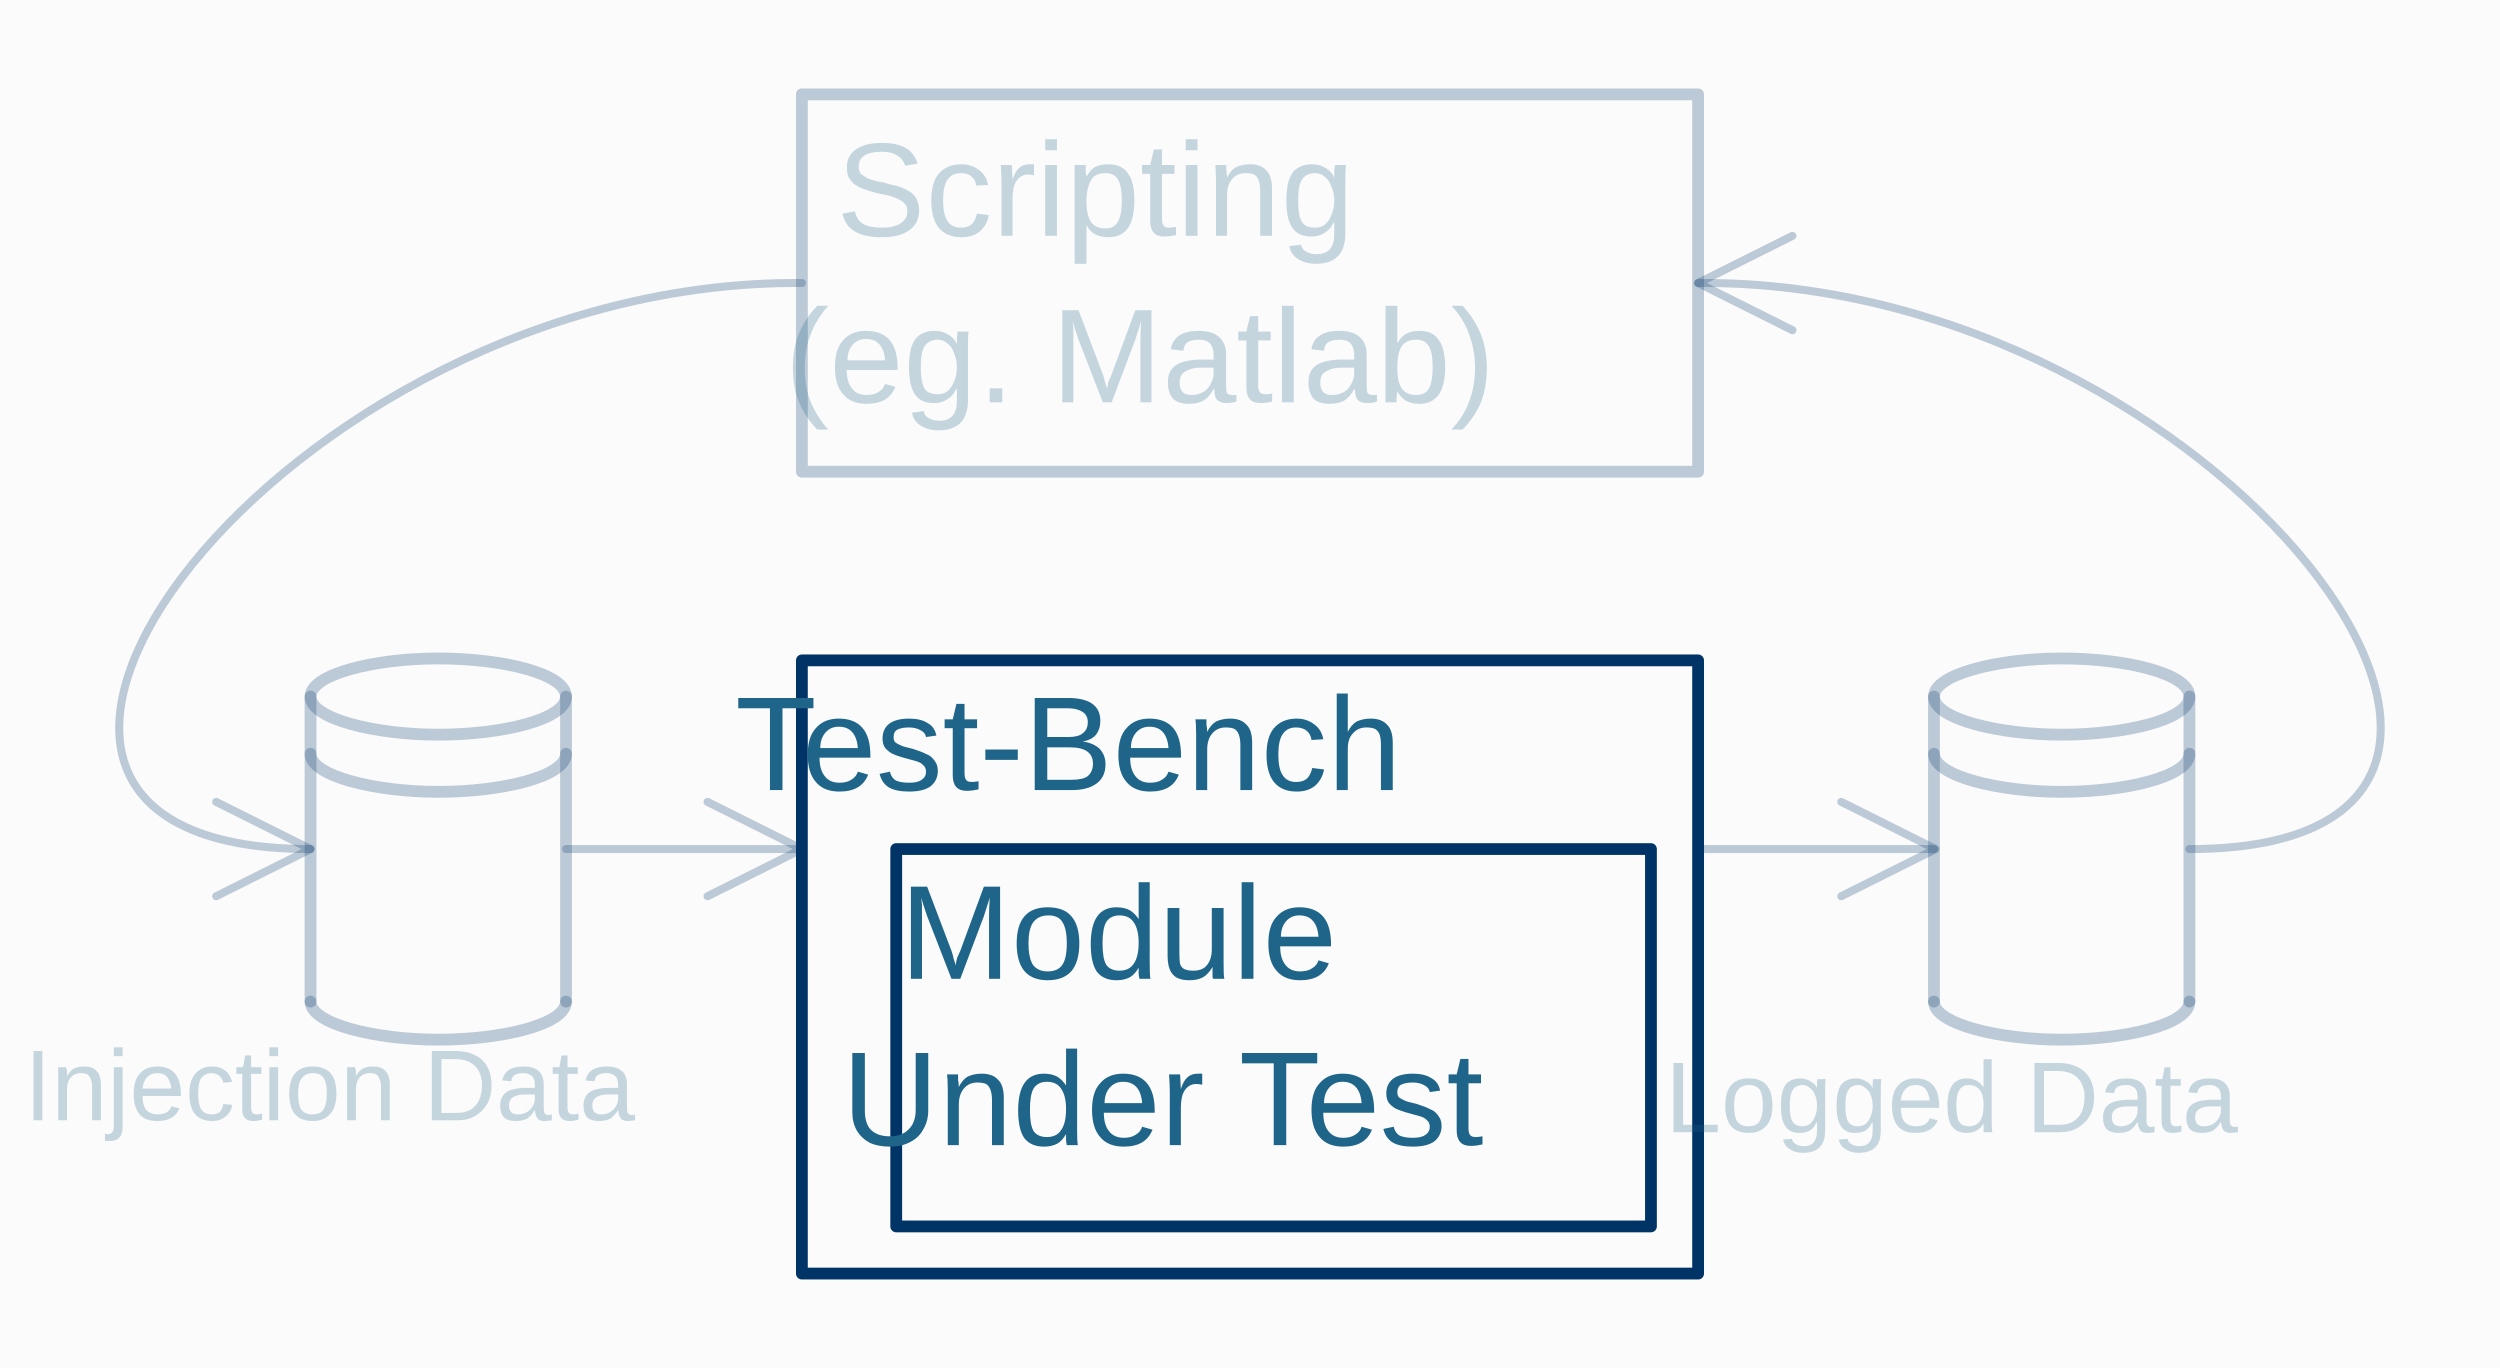
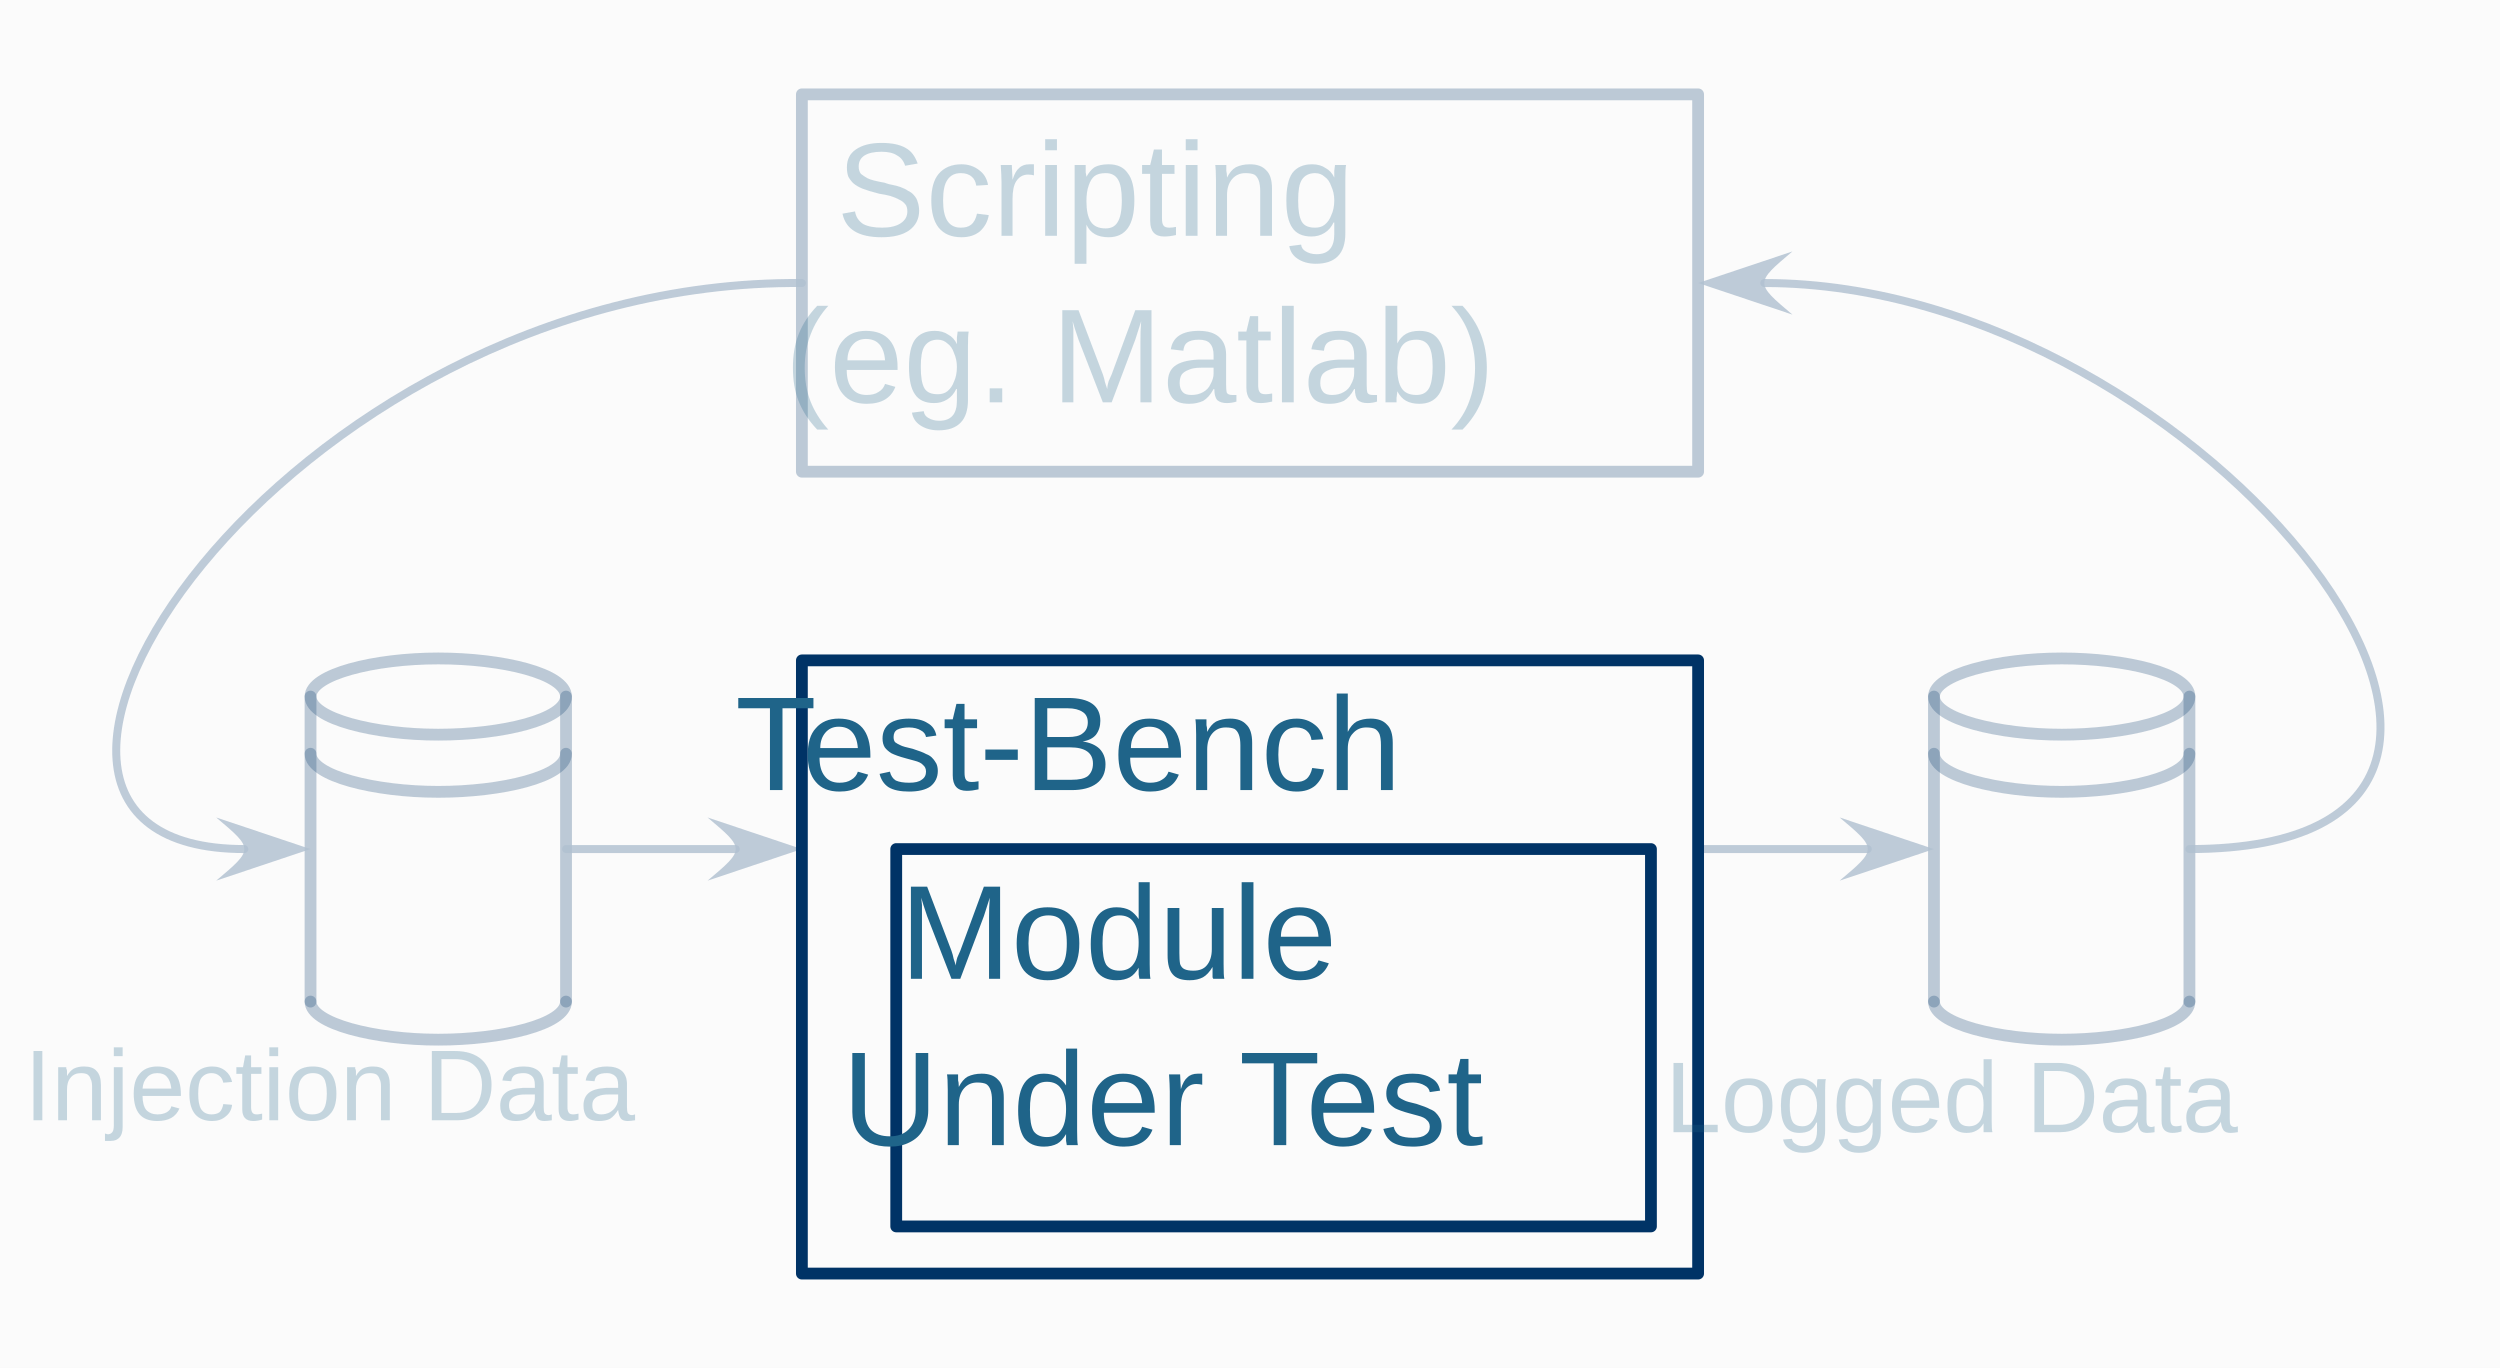
<svg xmlns="http://www.w3.org/2000/svg" width="53mm" height="29mm" id="svg2" version="1.1" viewBox="0 0 53 29">
  <defs id="defs4">
    </defs>
  <g id="layer5" transform="translate(-285.3683,-514.4882)">
    <rect style="fill:#ffffff;fill-opacity:0.75;stroke-width:0.265" id="rect1" width="52.999" height="29" x="285.368" y="514.488" />
  </g>
  <g id="layer1" transform="translate(-186.487,172.5921)">
+     <path style="fill:#b0c0d0;fill-opacity:0.812;stroke:none;stroke-width:0.17;stroke-linecap:round;stroke-linejoin:round;stroke-miterlimit:4;stroke-dasharray:none;stroke-dashoffset:0;stroke-opacity:1" d="m 201.487,-155.262 2,0.67 -2,0.67 c 0.795,-0.67 0.795,-0.67 0,-1.34 z" id="path6-6-8-8-9" />
+     <path style="fill:none;stroke:#b0c0d0;stroke-width:0.17;stroke-linecap:round;stroke-linejoin:round;stroke-miterlimit:4;stroke-dasharray:none;stroke-dashoffset:0;stroke-opacity:0.812" d="m 226.084,-154.592 -3.597,-2.3e-4" id="path4591" />
    <rect style="opacity:1;fill:none;stroke:#003366;stroke-width:0.25;stroke-linecap:round;stroke-linejoin:round;stroke-miterlimit:4;stroke-dasharray:none;stroke-dashoffset:0;stroke-opacity:1" id="rect3887-9-2" width="19" height="13" x="203.487" y="-158.592" />
    <path style="opacity:0.25;fill:none;stroke:#003366;stroke-width:0.25;stroke-linecap:round;stroke-linejoin:round;stroke-miterlimit:4;stroke-dasharray:none;stroke-dashoffset:0;stroke-opacity:1" d="m 193.07,-157.825 v 6.467" id="path4029" />
    <path style="opacity:0.25;fill:none;stroke:#003366;stroke-width:0.25;stroke-linecap:round;stroke-linejoin:round;stroke-miterlimit:4;stroke-dasharray:none;stroke-dashoffset:0;stroke-opacity:1" d="m 198.487,-157.825 v 6.467" id="path4031" />
-     <path id="path4053" d="m 203.487,-154.592 h -5" style="opacity:0.25;fill:none;stroke:#003366;stroke-width:0.17;stroke-linecap:round;stroke-linejoin:round;stroke-miterlimit:4;stroke-dasharray:none;stroke-dashoffset:0;stroke-opacity:1" />
    <path id="path4766" d="m 193.07,-156.613 c 0,0.472 1.369,0.808 2.708,0.808 1.339,0 2.708,-0.32 2.708,-0.808" style="opacity:0.25;fill:none;stroke:#003366;stroke-width:0.25;stroke-linecap:round;stroke-linejoin:round;stroke-miterlimit:4;stroke-dasharray:none;stroke-dashoffset:0;stroke-opacity:1" />
    <path style="opacity:0.25;fill:none;stroke:#003366;stroke-width:0.25;stroke-linecap:round;stroke-linejoin:round;stroke-miterlimit:4;stroke-dasharray:none;stroke-dashoffset:0;stroke-opacity:1" d="m 193.07,-157.825 c 0,0.472 1.369,0.808 2.708,0.808 1.339,0 2.708,-0.32 2.708,-0.808 0,-0.488 -1.354,-0.808 -2.708,-0.808 -1.354,0 -2.708,0.336 -2.708,0.808 z" id="path4768" />
    <path style="opacity:0.25;fill:none;stroke:#003366;stroke-width:0.25;stroke-linecap:round;stroke-linejoin:round;stroke-miterlimit:4;stroke-dasharray:none;stroke-dashoffset:0;stroke-opacity:1" d="m 193.07,-151.359 c 0,0.472 1.369,0.808 2.708,0.808 1.339,0 2.708,-0.32 2.708,-0.808" id="path4770" />
-     <path style="opacity:0.25;fill:none;fill-opacity:1;stroke:#003366;stroke-width:0.17;stroke-linecap:round;stroke-linejoin:round;stroke-miterlimit:4;stroke-dasharray:none;stroke-dashoffset:0;stroke-opacity:1" d="m 201.487,-155.592 2,1 -2,1" id="path4258" />
    <rect y="-154.592" x="205.487" height="8" width="16" id="rect4312" style="opacity:1;fill:none;stroke:#003366;stroke-width:0.25;stroke-linecap:round;stroke-linejoin:round;stroke-miterlimit:4;stroke-dasharray:none;stroke-dashoffset:0;stroke-opacity:1" />
    <path style="opacity:0.25;fill:none;stroke:#003366;stroke-width:0.25;stroke-linecap:round;stroke-linejoin:round;stroke-miterlimit:4;stroke-dasharray:none;stroke-dashoffset:0;stroke-opacity:1" d="m 227.487,-157.825 v 6.467" id="path4029-4" />
    <path style="opacity:0.25;fill:none;stroke:#003366;stroke-width:0.25;stroke-linecap:round;stroke-linejoin:round;stroke-miterlimit:4;stroke-dasharray:none;stroke-dashoffset:0;stroke-opacity:1" d="m 232.903,-157.825 v 6.467" id="path4031-3" />
    <path id="path4766-7" d="m 227.487,-156.613 c 0,0.472 1.369,0.808 2.708,0.808 1.339,0 2.708,-0.32 2.708,-0.808" style="opacity:0.25;fill:none;stroke:#003366;stroke-width:0.25;stroke-linecap:round;stroke-linejoin:round;stroke-miterlimit:4;stroke-dasharray:none;stroke-dashoffset:0;stroke-opacity:1" />
    <path style="opacity:0.25;fill:none;stroke:#003366;stroke-width:0.25;stroke-linecap:round;stroke-linejoin:round;stroke-miterlimit:4;stroke-dasharray:none;stroke-dashoffset:0;stroke-opacity:1" d="m 227.487,-157.825 c 0,0.472 1.369,0.808 2.708,0.808 1.339,0 2.708,-0.32 2.708,-0.808 0,-0.488 -1.354,-0.808 -2.708,-0.808 -1.354,0 -2.708,0.336 -2.708,0.808 z" id="path4768-1" />
    <path style="opacity:0.25;fill:none;stroke:#003366;stroke-width:0.25;stroke-linecap:round;stroke-linejoin:round;stroke-miterlimit:4;stroke-dasharray:none;stroke-dashoffset:0;stroke-opacity:1" d="m 227.487,-151.359 c 0,0.472 1.369,0.808 2.708,0.808 1.339,0 2.708,-0.32 2.708,-0.808" id="path4770-8" />
    <text xml:space="preserve" style="font-style:normal;font-variant:normal;font-weight:normal;font-stretch:normal;font-size:3.387px;line-height:0%;font-family:Arial;-inkscape-font-specification:Arial;text-align:center;letter-spacing:0px;word-spacing:0px;text-anchor:middle;opacity:0.25;fill:#1f6489;fill-opacity:1;stroke:none;stroke-width:0.282" x="230.211" y="-148.592" id="text3889-4-4-1-8">
      <tspan x="230.211" y="-148.592" id="tspan4262-3-9" style="font-size:2.117px;line-height:1.25;stroke-width:0.282">Logged Data</tspan>
    </text>
-     <path style="opacity:0.25;fill:none;stroke:#003366;stroke-width:0.17;stroke-linecap:round;stroke-linejoin:round;stroke-miterlimit:4;stroke-dasharray:none;stroke-dashoffset:0;stroke-opacity:1" d="m 227.487,-154.592 h -5" id="path4591" />
-     <path id="path4593" d="m 225.522,-155.592 2,1 -2,1" style="opacity:0.25;fill:none;fill-opacity:1;stroke:#003366;stroke-width:0.17;stroke-linecap:round;stroke-linejoin:round;stroke-miterlimit:4;stroke-dasharray:none;stroke-dashoffset:0;stroke-opacity:1" />
    <rect y="-170.592" x="203.487" height="8" width="19" id="rect4312-6" style="opacity:0.25;fill:none;stroke:#003366;stroke-width:0.25;stroke-linecap:round;stroke-linejoin:round;stroke-miterlimit:4;stroke-dasharray:none;stroke-dashoffset:0;stroke-opacity:1" />
    <text id="text4318-5" y="-167.592" x="213.007" style="font-style:normal;font-variant:normal;font-weight:normal;font-stretch:normal;font-size:3.387px;line-height:0%;font-family:Arial;-inkscape-font-specification:Arial;text-align:center;letter-spacing:0px;word-spacing:0px;text-anchor:middle;opacity:0.25;fill:#1f6489;fill-opacity:1;stroke:none;stroke-width:0.282" xml:space="preserve">
      <tspan y="-167.592" x="213.007" id="tspan4362-9" style="font-size:2.822px;line-height:1.25;stroke-width:0.282">Scripting</tspan>
      <tspan y="-164.064" x="213.007" style="font-size:2.822px;line-height:1.25;stroke-width:0.282" id="tspan4538-8">(eg. Matlab)</tspan>
    </text>
-     <path style="opacity:0.25;fill:none;stroke:#003366;stroke-width:0.17;stroke-linecap:round;stroke-linejoin:round;stroke-miterlimit:4;stroke-dasharray:none;stroke-dashoffset:0;stroke-opacity:1" d="m 193.07,-154.592 c -9.583,0 -0.583,-12.094 10.417,-12" id="path4619" />
-     <path id="path4621" d="m 191.07,-155.592 2,1 -2,1" style="opacity:0.25;fill:none;fill-opacity:1;stroke:#003366;stroke-width:0.17;stroke-linecap:round;stroke-linejoin:round;stroke-miterlimit:4;stroke-dasharray:none;stroke-dashoffset:0;stroke-opacity:1" />
-     <path id="path4621-9" d="m 224.487,-167.592 -2,1 2,1" style="opacity:0.25;fill:none;fill-opacity:1;stroke:#003366;stroke-width:0.17;stroke-linecap:round;stroke-linejoin:round;stroke-miterlimit:4;stroke-dasharray:none;stroke-dashoffset:0;stroke-opacity:1" />
-     <path id="path4641" d="m 232.903,-154.592 c 9.583,0 0.583,-12.094 -10.417,-12" style="opacity:0.25;fill:none;stroke:#003366;stroke-width:0.17;stroke-linecap:round;stroke-linejoin:round;stroke-miterlimit:4;stroke-dasharray:none;stroke-dashoffset:0;stroke-opacity:1" />
+     <path id="path4053" d="m 202.084,-154.592 -3.596,-2.3e-4" style="fill:none;stroke:#b0c0d0;stroke-width:0.17;stroke-linecap:round;stroke-linejoin:round;stroke-miterlimit:4;stroke-dasharray:none;stroke-dashoffset:0;stroke-opacity:0.812" />
+     <path style="fill:none;stroke:#b0c0d0;stroke-width:0.17;stroke-linecap:round;stroke-linejoin:round;stroke-miterlimit:4;stroke-dasharray:none;stroke-dashoffset:0;stroke-opacity:0.812" d="m 191.667,-154.592 c -7.132,0 0.82,-12.094 11.82,-12" id="path4619" />
+     <path id="path4641" d="m 232.903,-154.592 c 9.583,0 0.359,-12 -9.013,-12" style="fill:none;stroke:#b0c0d0;stroke-width:0.17;stroke-linecap:round;stroke-linejoin:round;stroke-miterlimit:4;stroke-dasharray:none;stroke-dashoffset:0;stroke-opacity:0.812" />
+     <path style="fill:#b0c0d0;fill-opacity:0.812;stroke:none;stroke-width:0.17;stroke-linecap:round;stroke-linejoin:round;stroke-miterlimit:4;stroke-dasharray:none;stroke-dashoffset:0;stroke-opacity:1" d="m 191.07,-155.262 2,0.67 -2,0.67 c 0.795,-0.67 0.795,-0.67 0,-1.34 z" id="path6-6-8-8" />
+     <path style="fill:#b0c0d0;fill-opacity:0.812;stroke:none;stroke-width:0.17;stroke-linecap:round;stroke-linejoin:round;stroke-miterlimit:4;stroke-dasharray:none;stroke-dashoffset:0;stroke-opacity:1" d="m 225.487,-155.262 2,0.67 -2,0.67 c 0.795,-0.67 0.795,-0.67 0,-1.34 z" id="path6-6-8-8-9-5" />
+     <path style="fill:#b0c0d0;fill-opacity:0.812;stroke:none;stroke-width:0.17;stroke-linecap:round;stroke-linejoin:round;stroke-miterlimit:4;stroke-dasharray:none;stroke-dashoffset:0;stroke-opacity:1" d="m 224.487,-165.922 -2,-0.67 2,-0.67 c -0.795,0.67 -0.795,0.67 0,1.34 z" id="path6-6-8-8-9-2" />
  </g>
  <g id="layer3" transform="translate(-285.3683,-514.4882)" />
  <g id="layer2" transform="translate(-285.3683,-514.4882)">
    <text xml:space="preserve" style="font-style:normal;font-variant:normal;font-weight:normal;font-stretch:normal;font-size:3.387px;line-height:0%;font-family:Arial;-inkscape-font-specification:Arial;text-align:center;letter-spacing:0px;word-spacing:0px;text-anchor:middle;opacity:1;fill:#1f6489;fill-opacity:1;stroke:none;stroke-width:0.282" x="310.368" y="531.238" id="text3889-4-4">
      <tspan x="310.368" y="531.238" id="tspan4262" style="font-size:2.822px;line-height:1.25;stroke-width:0.282">Test-Bench</tspan>
    </text>
    <text id="text4318" y="535.238" x="312.368" style="font-style:normal;font-variant:normal;font-weight:normal;font-stretch:normal;font-size:3.387px;line-height:0%;font-family:Arial;-inkscape-font-specification:Arial;text-align:center;letter-spacing:0px;word-spacing:0px;text-anchor:middle;opacity:1;fill:#1f6489;fill-opacity:1;stroke:none;stroke-width:0.282" xml:space="preserve">
      <tspan y="535.238" x="312.368" id="tspan4362" style="font-size:2.822px;line-height:1.25;stroke-width:0.282">Module</tspan>
      <tspan y="538.766" x="312.368" style="font-size:2.822px;line-height:1.25;stroke-width:0.282" id="tspan4538">Under Test</tspan>
    </text>
    <text xml:space="preserve" style="font-style:normal;font-variant:normal;font-weight:normal;font-stretch:normal;font-size:3.387px;line-height:0%;font-family:Arial;-inkscape-font-specification:Arial;text-align:center;letter-spacing:0px;word-spacing:0px;text-anchor:middle;opacity:0.25;fill:#1f6489;fill-opacity:1;stroke:none;stroke-width:0.282" x="294.702" y="538.238" id="text3889-4-4-1">
      <tspan x="294.702" y="538.238" id="tspan4262-3" style="font-size:2.117px;line-height:1.25;stroke-width:0.282">Injection Data</tspan>
    </text>
  </g>
</svg>
